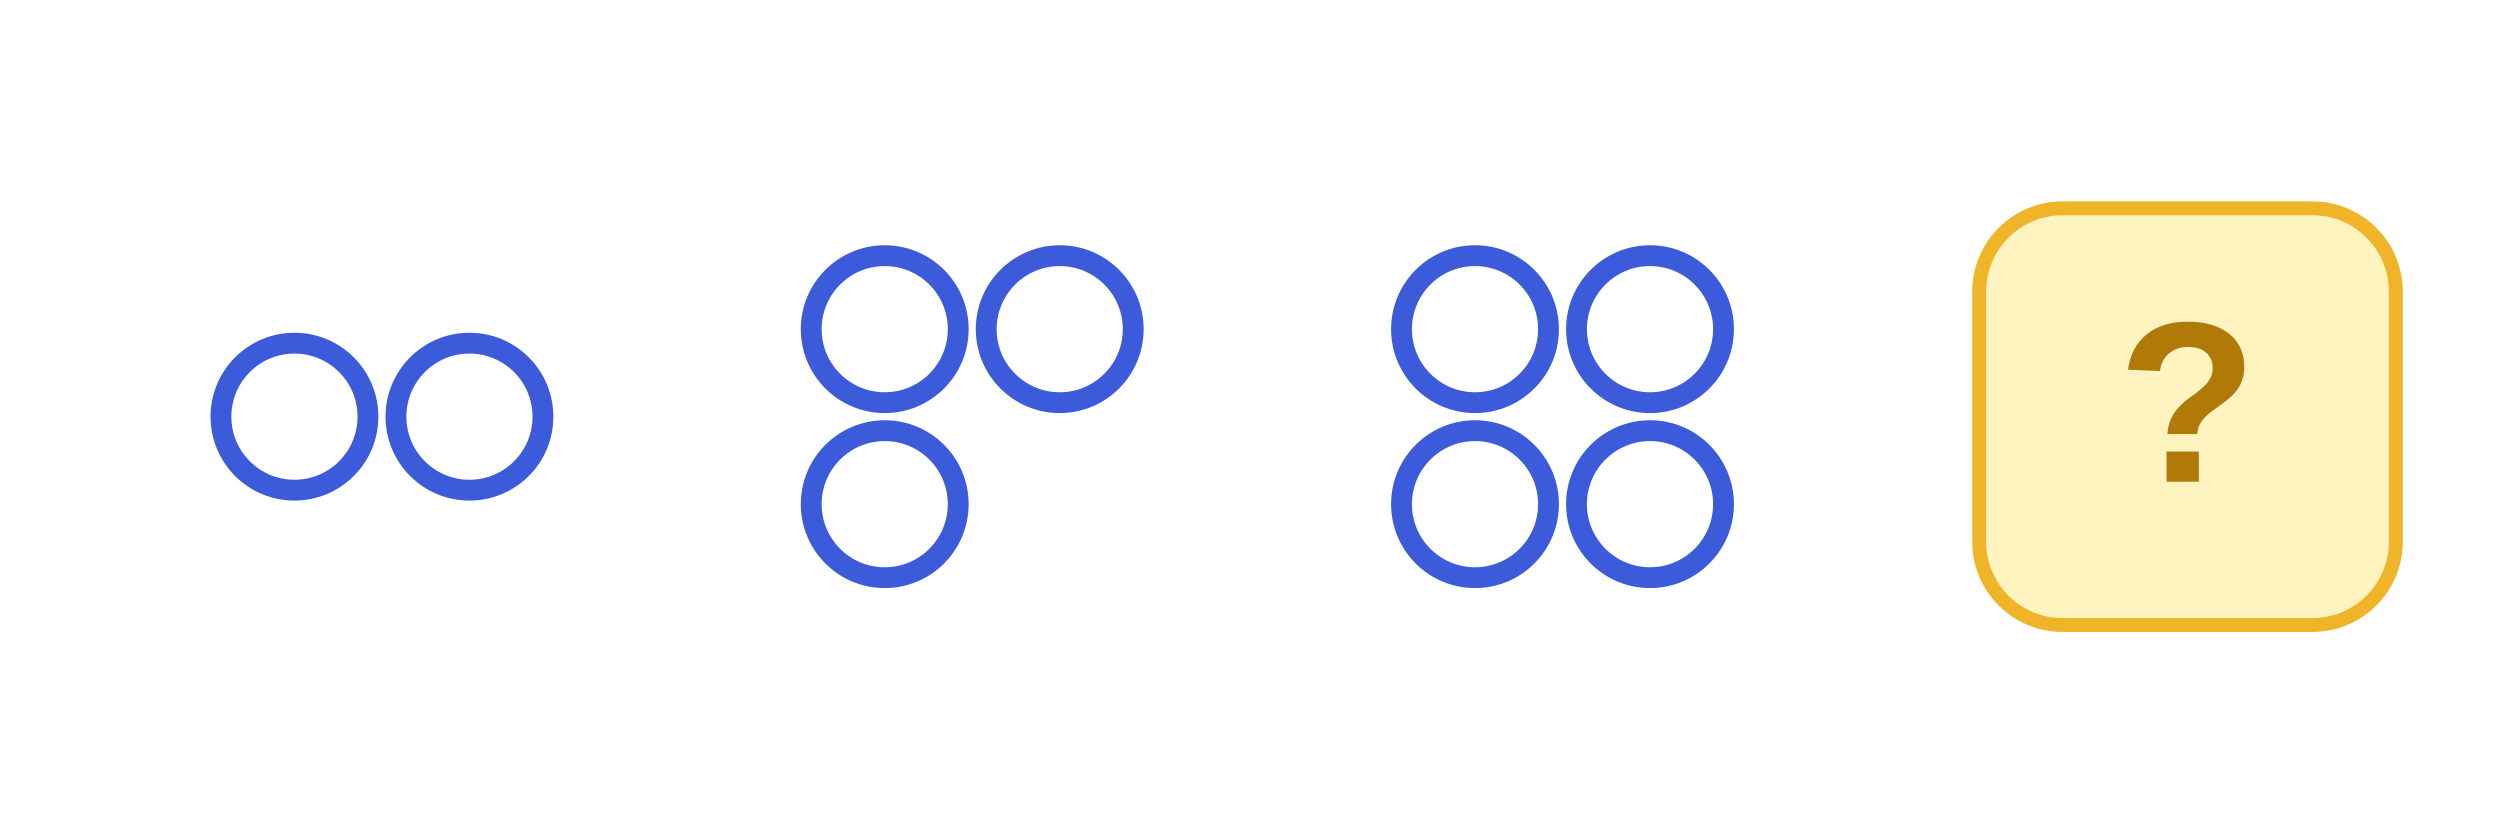
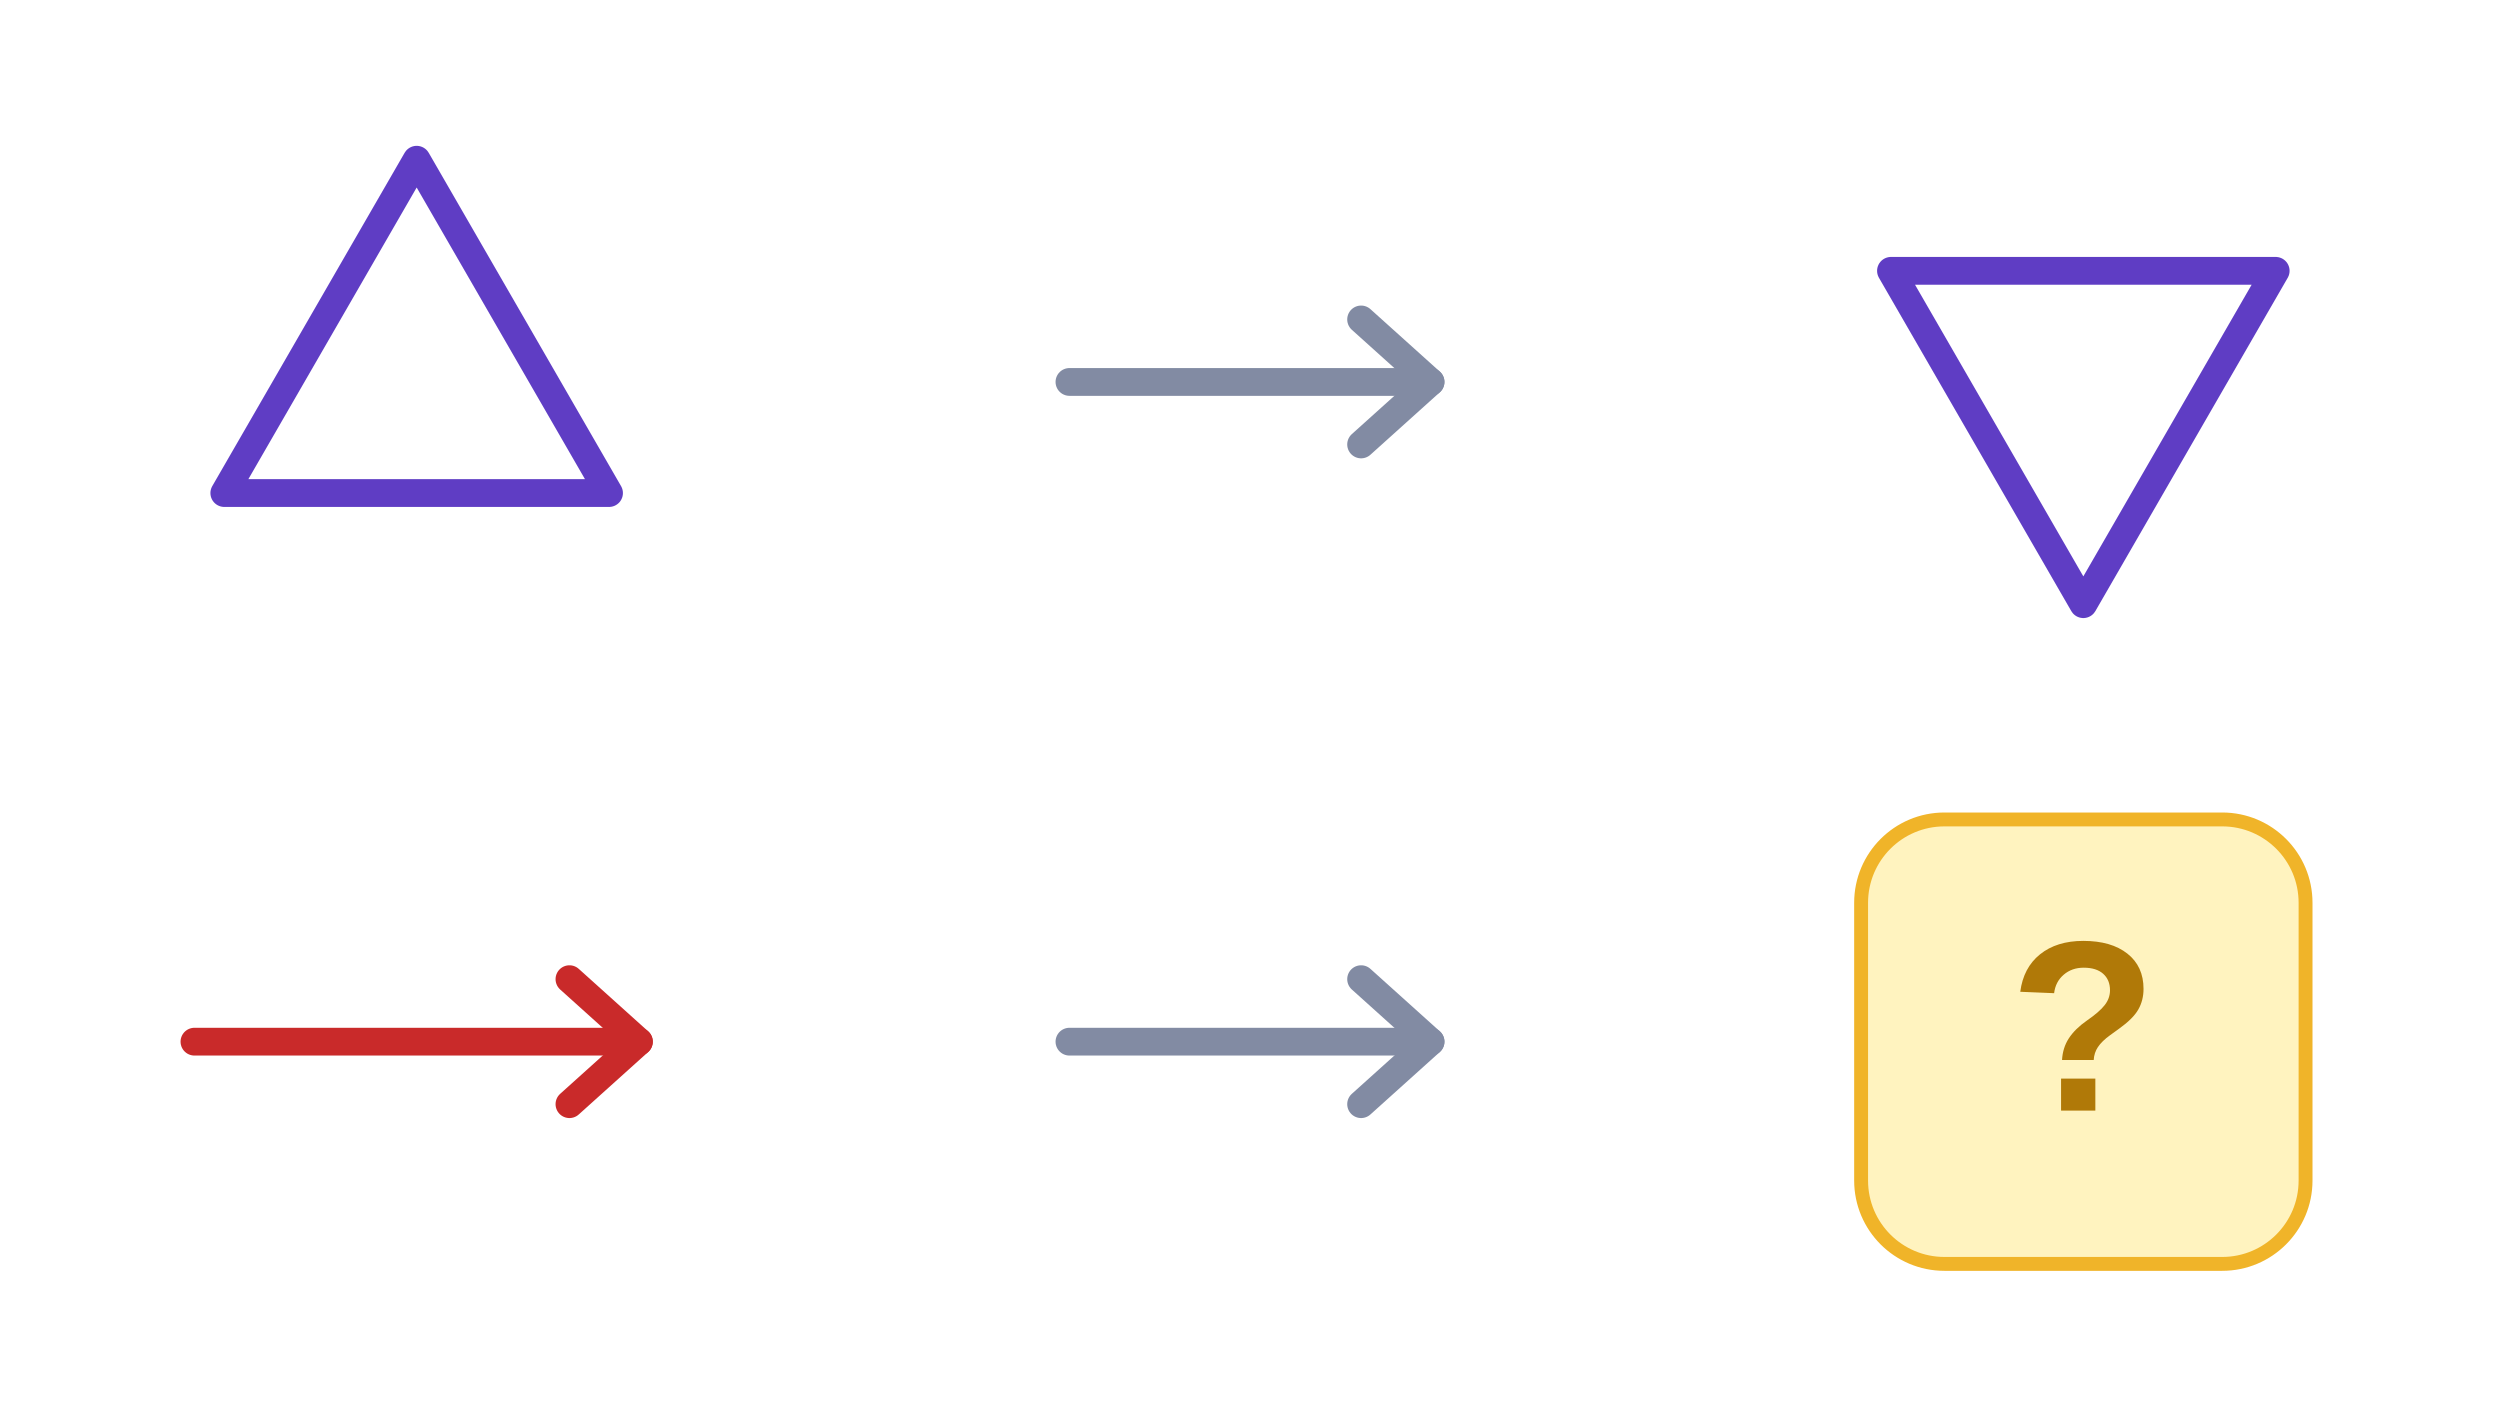
- <svg xmlns="http://www.w3.org/2000/svg" viewBox="0 0 360 120" width="360" height="120" font-family="Verdana,Arial,sans-serif">
-   <circle cx="42.4" cy="60.0" r="10.584" stroke="#3b5bdb" stroke-width="3" fill="none" />
-   <circle cx="67.6" cy="60.0" r="10.584" stroke="#3b5bdb" stroke-width="3" fill="none" />
-   <circle cx="127.4" cy="47.4" r="10.584" stroke="#3b5bdb" stroke-width="3" fill="none" />
-   <circle cx="152.6" cy="47.4" r="10.584" stroke="#3b5bdb" stroke-width="3" fill="none" />
-   <circle cx="127.4" cy="72.6" r="10.584" stroke="#3b5bdb" stroke-width="3" fill="none" />
-   <circle cx="212.4" cy="47.4" r="10.584" stroke="#3b5bdb" stroke-width="3" fill="none" />
-   <circle cx="237.6" cy="47.4" r="10.584" stroke="#3b5bdb" stroke-width="3" fill="none" />
-   <circle cx="212.4" cy="72.6" r="10.584" stroke="#3b5bdb" stroke-width="3" fill="none" />
-   <circle cx="237.6" cy="72.6" r="10.584" stroke="#3b5bdb" stroke-width="3" fill="none" />
-   <rect x="285" y="30" width="60" height="60" rx="12" fill="#fff3bf" stroke="#f0b429" stroke-width="2" />
-   <text x="315" y="60" font-size="33" fill="#b07908" text-anchor="middle" font-weight="bold" dominant-baseline="middle">?</text>
+ <svg xmlns="http://www.w3.org/2000/svg" viewBox="0 0 360 205" width="360" height="205" font-family="Verdana,Arial,sans-serif">
+   <polygon points="60.0,23.0 87.7,71.0 32.3,71.0" stroke="#5f3dc4" stroke-width="4" fill="none" stroke-linejoin="round" />
+   <g transform="rotate(0 180 55)">
+     <line x1="154" y1="55" x2="206" y2="55" stroke="#828ba3" stroke-width="4" stroke-linecap="round" />
+     <polyline points="196,46 206,55 196,64" stroke="#828ba3" stroke-width="4" fill="none" stroke-linecap="round" stroke-linejoin="round" />
+   </g>
+   <polygon points="300.0,87.0 272.3,39.0 327.7,39.0" stroke="#5f3dc4" stroke-width="4" fill="none" stroke-linejoin="round" />
+   <g transform="rotate(0 60 150)">
+     <line x1="28.0" y1="150" x2="92.0" y2="150" stroke="#c92a2a" stroke-width="4" stroke-linecap="round" />
+     <polyline points="82.0,141 92.0,150 82.0,159" stroke="#c92a2a" stroke-width="4" fill="none" stroke-linecap="round" stroke-linejoin="round" />
+   </g>
+   <g transform="rotate(0 180 150)">
+     <line x1="154" y1="150" x2="206" y2="150" stroke="#828ba3" stroke-width="4" stroke-linecap="round" />
+     <polyline points="196,141 206,150 196,159" stroke="#828ba3" stroke-width="4" fill="none" stroke-linecap="round" stroke-linejoin="round" />
+   </g>
+   <rect x="268" y="118" width="64" height="64" rx="12" fill="#fff3bf" stroke="#f0b429" stroke-width="2" />
+   <text x="300" y="150" font-size="35" fill="#b07908" text-anchor="middle" font-weight="bold" dominant-baseline="middle">?</text>
</svg>
